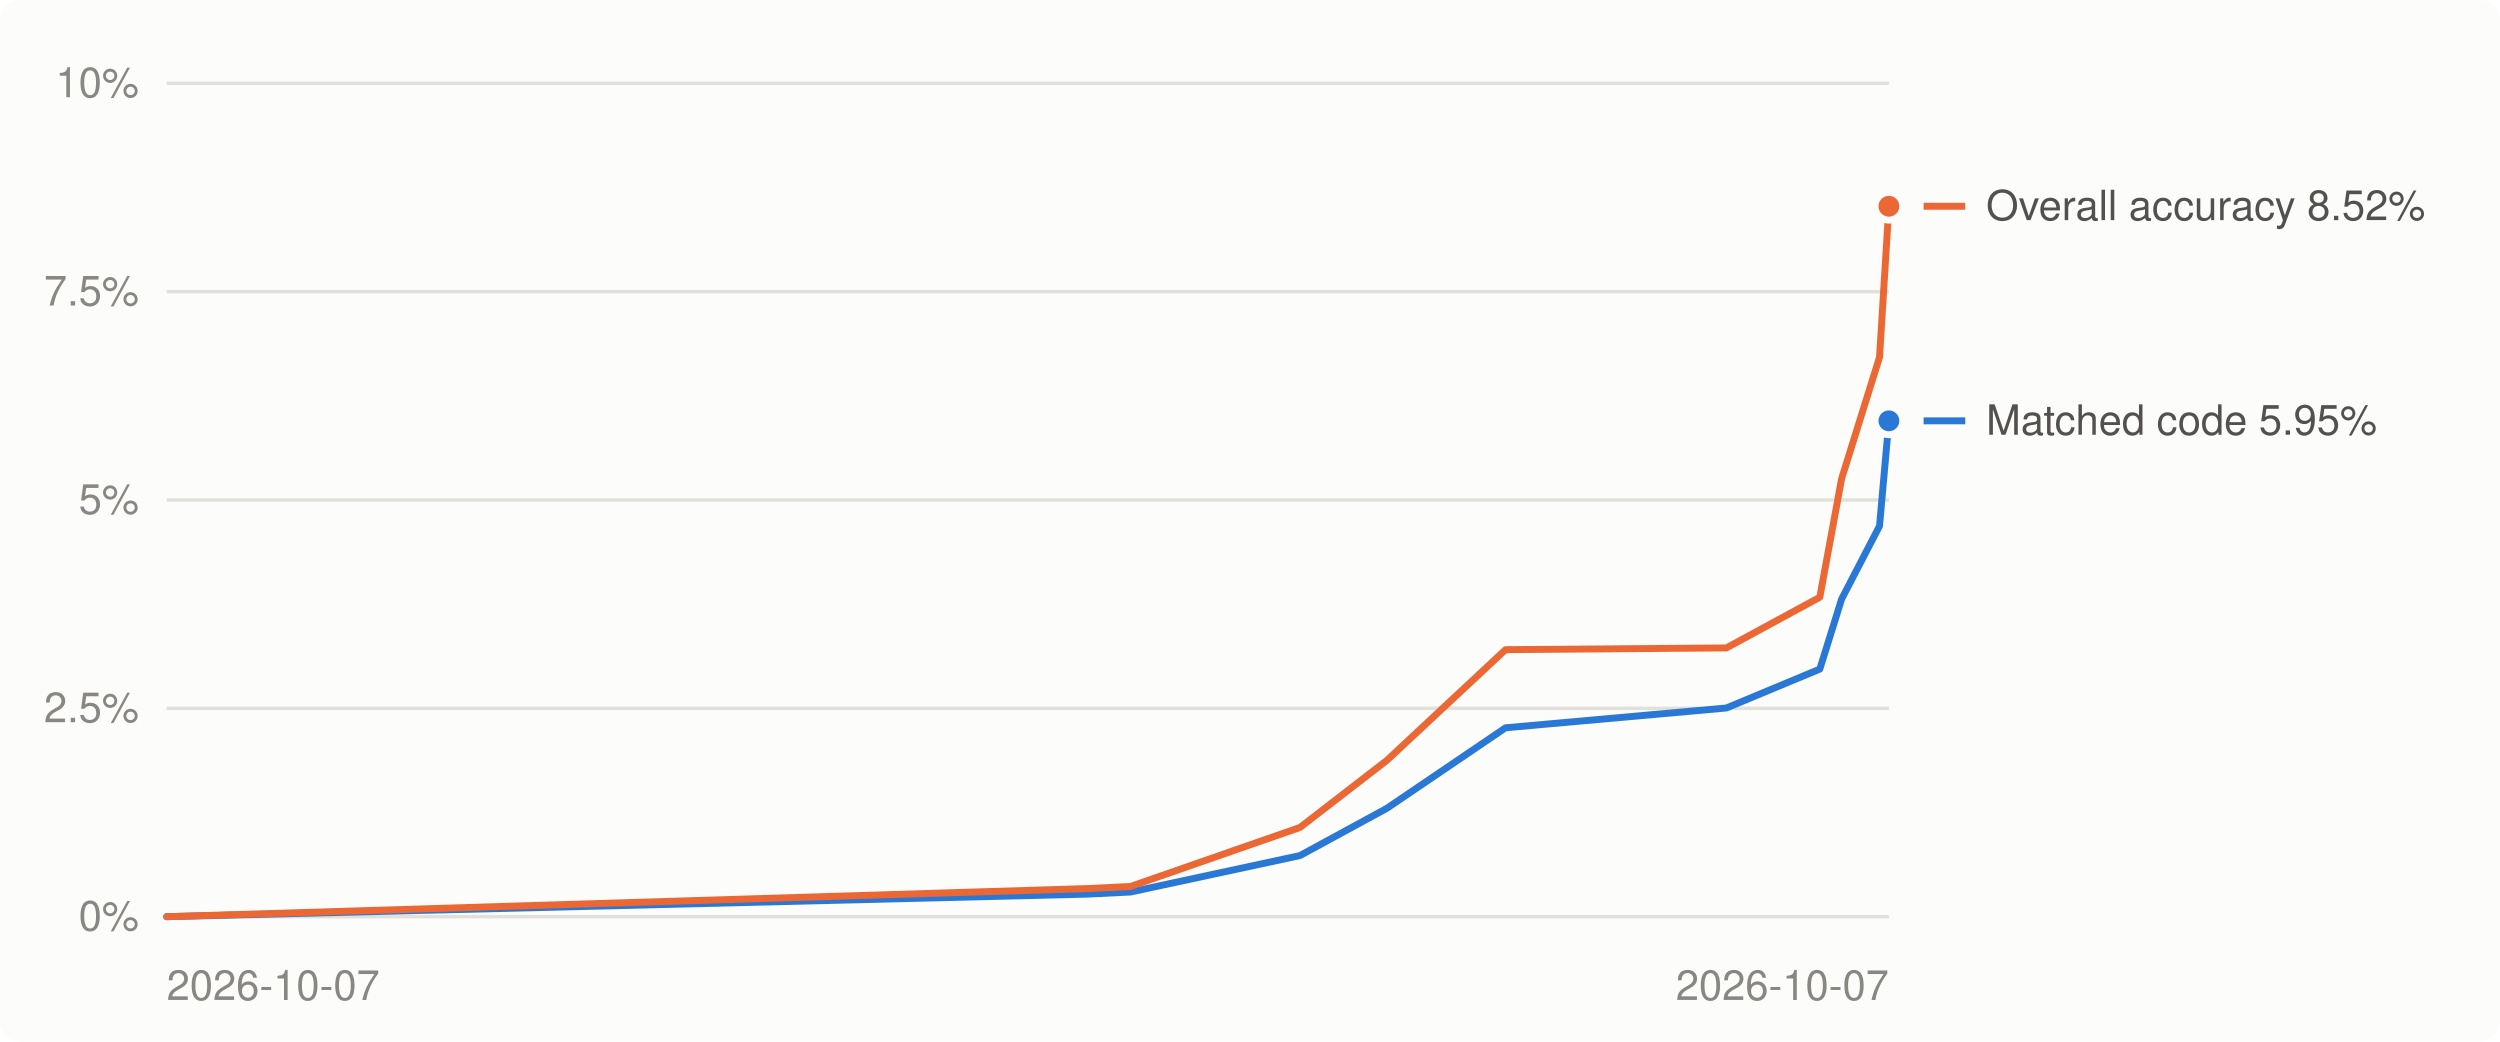
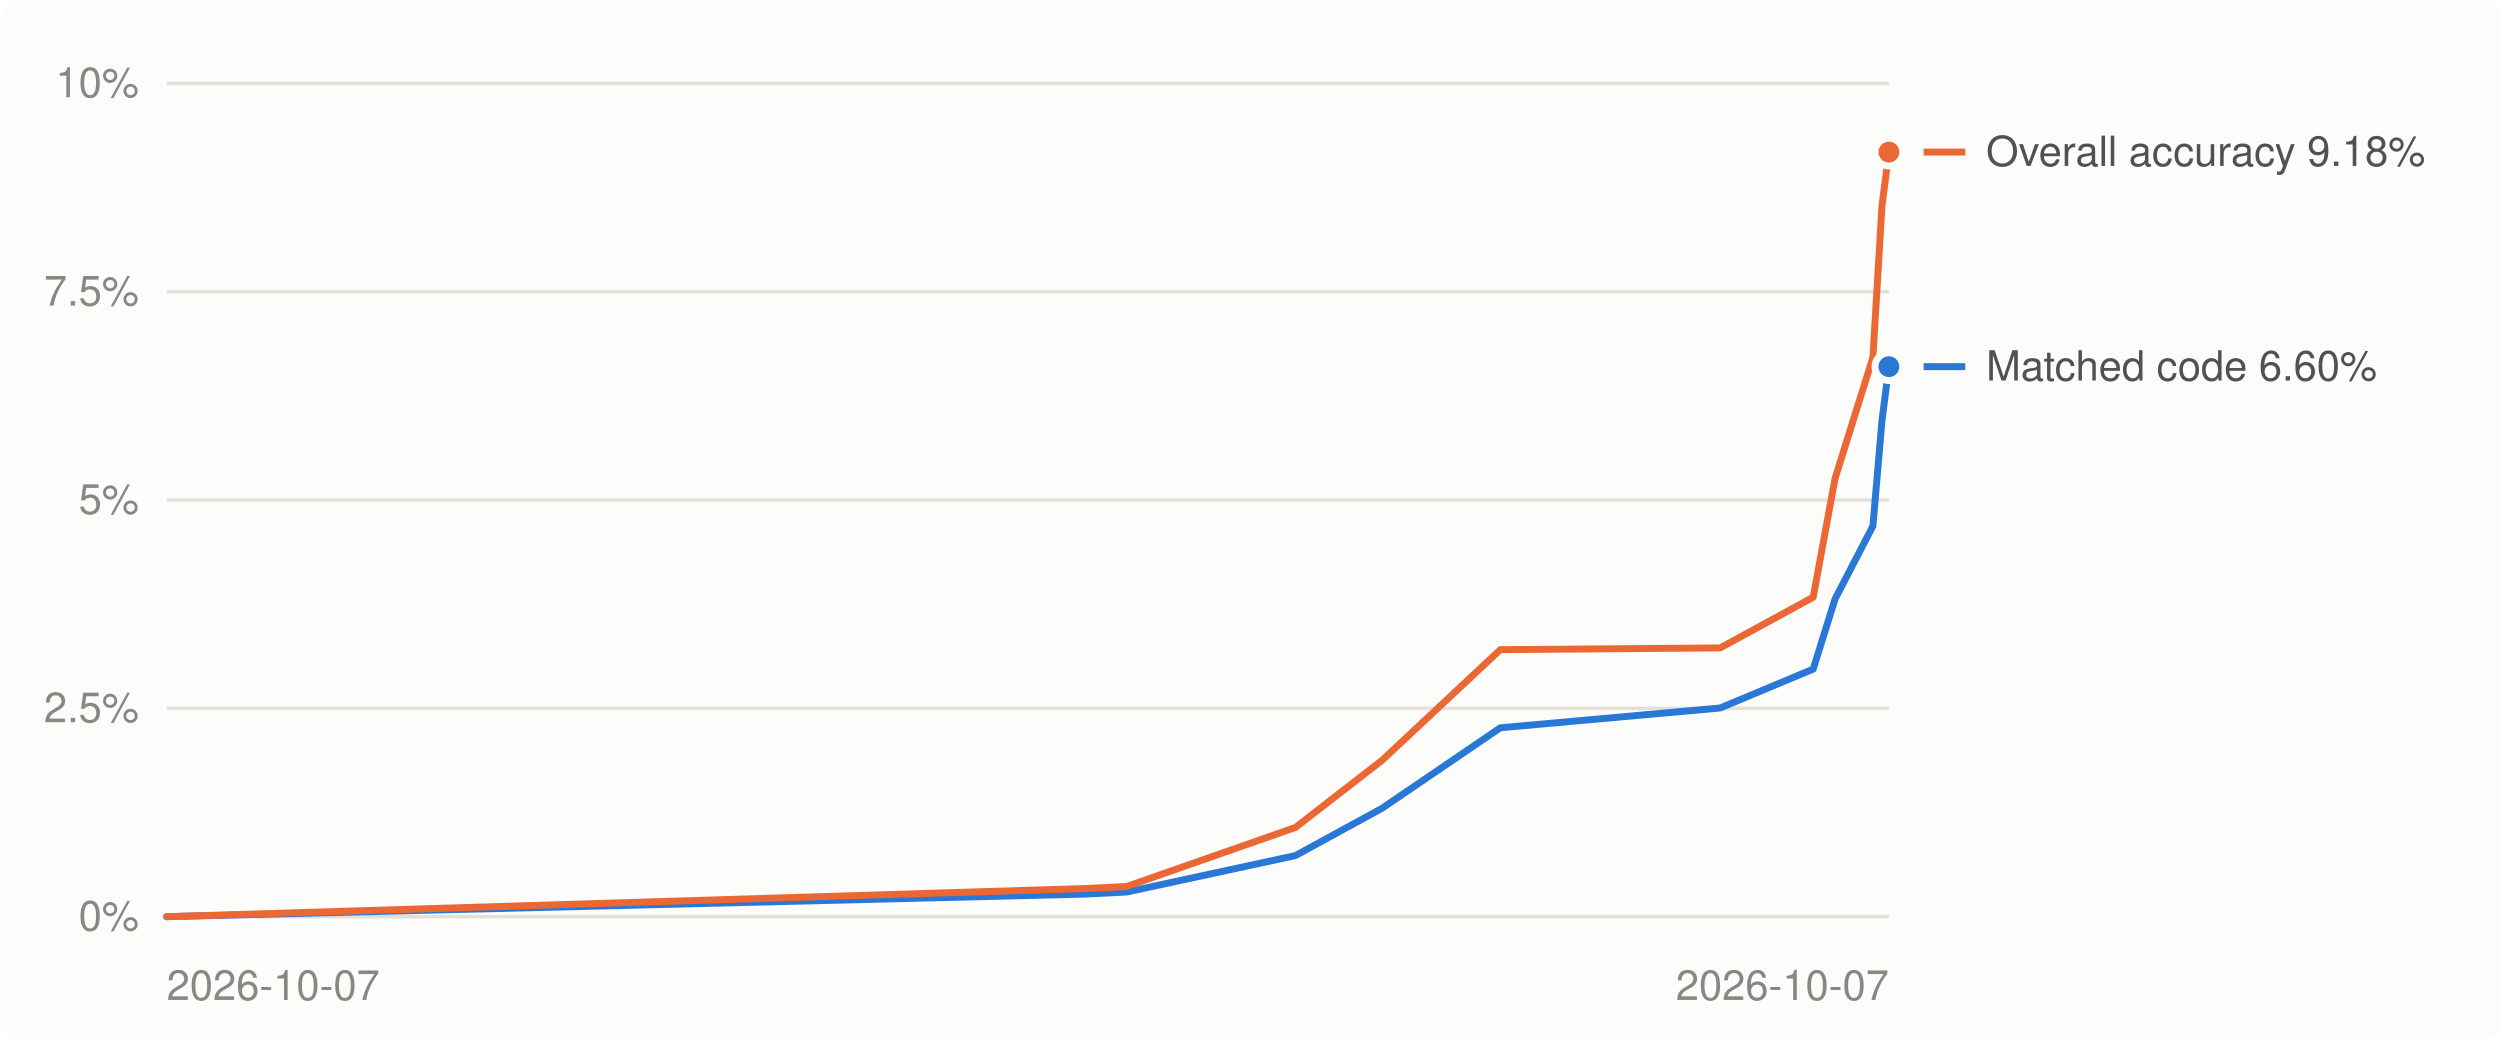
<svg xmlns="http://www.w3.org/2000/svg" viewBox="0 0 720 300" width="720" height="300" role="img" aria-label="Decompilation progress over time">
  <style>
.bg{fill:#fcfcfb}.grid{stroke:#e1e0d9}.muted{fill:#898781}.lbl{fill:#52514e}.ln0{stroke:#2a78d6}.dot0{fill:#2a78d6;stroke:#fcfcfb}.ln1{stroke:#eb6834}.dot1{fill:#eb6834;stroke:#fcfcfb}
@media (prefers-color-scheme: dark){.bg{fill:#1a1a19}.grid{stroke:#2c2c2a}.muted{fill:#898781}.lbl{fill:#c3c2b7}.ln0{stroke:#3987e5}.dot0{fill:#3987e5;stroke:#1a1a19}.ln1{stroke:#d95926}.dot1{fill:#d95926;stroke:#1a1a19}}
text{font:12px -apple-system,BlinkMacSystemFont,'Segoe UI',Helvetica,Arial,sans-serif}
</style>
  <rect class="bg" width="720" height="300" rx="6" />
  <line x1="48" x2="544" y1="264.0" y2="264.0" class="grid" stroke-width="1" />
  <text x="40" y="268.0" class="muted" text-anchor="end">0%</text>
  <line x1="48" x2="544" y1="204.0" y2="204.0" class="grid" stroke-width="1" />
  <text x="40" y="208.0" class="muted" text-anchor="end">2.5%</text>
  <line x1="48" x2="544" y1="144.0" y2="144.0" class="grid" stroke-width="1" />
  <text x="40" y="148.0" class="muted" text-anchor="end">5%</text>
  <line x1="48" x2="544" y1="84.0" y2="84.0" class="grid" stroke-width="1" />
  <text x="40" y="88.0" class="muted" text-anchor="end">7.5%</text>
  <line x1="48" x2="544" y1="24.0" y2="24.0" class="grid" stroke-width="1" />
  <text x="40" y="28.0" class="muted" text-anchor="end">10%</text>
  <text class="muted" x="48.0" y="288" text-anchor="start">2026-10-07</text>
  <text class="muted" x="544.0" y="288" text-anchor="end">2026-10-07</text>
-   <polyline points="48.0,264.0 313.3,257.5 325.6,256.9 374.4,246.4 399.4,232.8 433.6,209.6 497.2,203.9 524.1,192.7 530.4,172.5 541.3,151.5 544.0,121.2" fill="none" class="ln0" stroke-width="2" stroke-linejoin="round" stroke-linecap="round" />
-   <polyline points="48.0,264.0 313.3,255.9 325.6,255.3 374.4,238.3 399.4,219.0 433.6,187.1 497.2,186.6 524.1,172.0 530.4,137.8 541.3,102.9 544.0,59.4" fill="none" class="ln1" stroke-width="2" stroke-linejoin="round" stroke-linecap="round" />
-   <circle cx="544.0" cy="121.2" r="4" class="dot0" stroke-width="2" />
-   <circle cx="544.0" cy="59.4" r="4" class="dot1" stroke-width="2" />
-   <line x1="554" x2="566" y1="121.2" y2="121.2" class="ln0" stroke-width="2" />
-   <text class="lbl" x="572" y="125.2">Matched code 5.95%</text>
-   <line x1="554" x2="566" y1="59.4" y2="59.4" class="ln1" stroke-width="2" />
-   <text class="lbl" x="572" y="63.4">Overall accuracy 8.52%</text>
+   <polyline points="48.0,264.0 312.3,257.5 324.5,256.9 373.1,246.4 398.0,232.8 432.1,209.6 495.4,203.9 522.2,192.7 528.5,172.5 539.4,151.5 542.0,121.2 544.0,105.6" fill="none" class="ln0" stroke-width="2" stroke-linejoin="round" stroke-linecap="round" />
+   <polyline points="48.0,264.0 312.3,255.9 324.5,255.3 373.1,238.3 398.0,219.0 432.1,187.1 495.4,186.6 522.2,172.0 528.5,137.8 539.4,102.9 542.0,59.4 544.0,43.8" fill="none" class="ln1" stroke-width="2" stroke-linejoin="round" stroke-linecap="round" />
+   <circle cx="544.0" cy="105.6" r="4" class="dot0" stroke-width="2" />
+   <circle cx="544.0" cy="43.8" r="4" class="dot1" stroke-width="2" />
+   <line x1="554" x2="566" y1="105.6" y2="105.6" class="ln0" stroke-width="2" />
+   <text class="lbl" x="572" y="109.6">Matched code 6.60%</text>
+   <line x1="554" x2="566" y1="43.8" y2="43.8" class="ln1" stroke-width="2" />
+   <text class="lbl" x="572" y="47.8">Overall accuracy 9.18%</text>
</svg>
